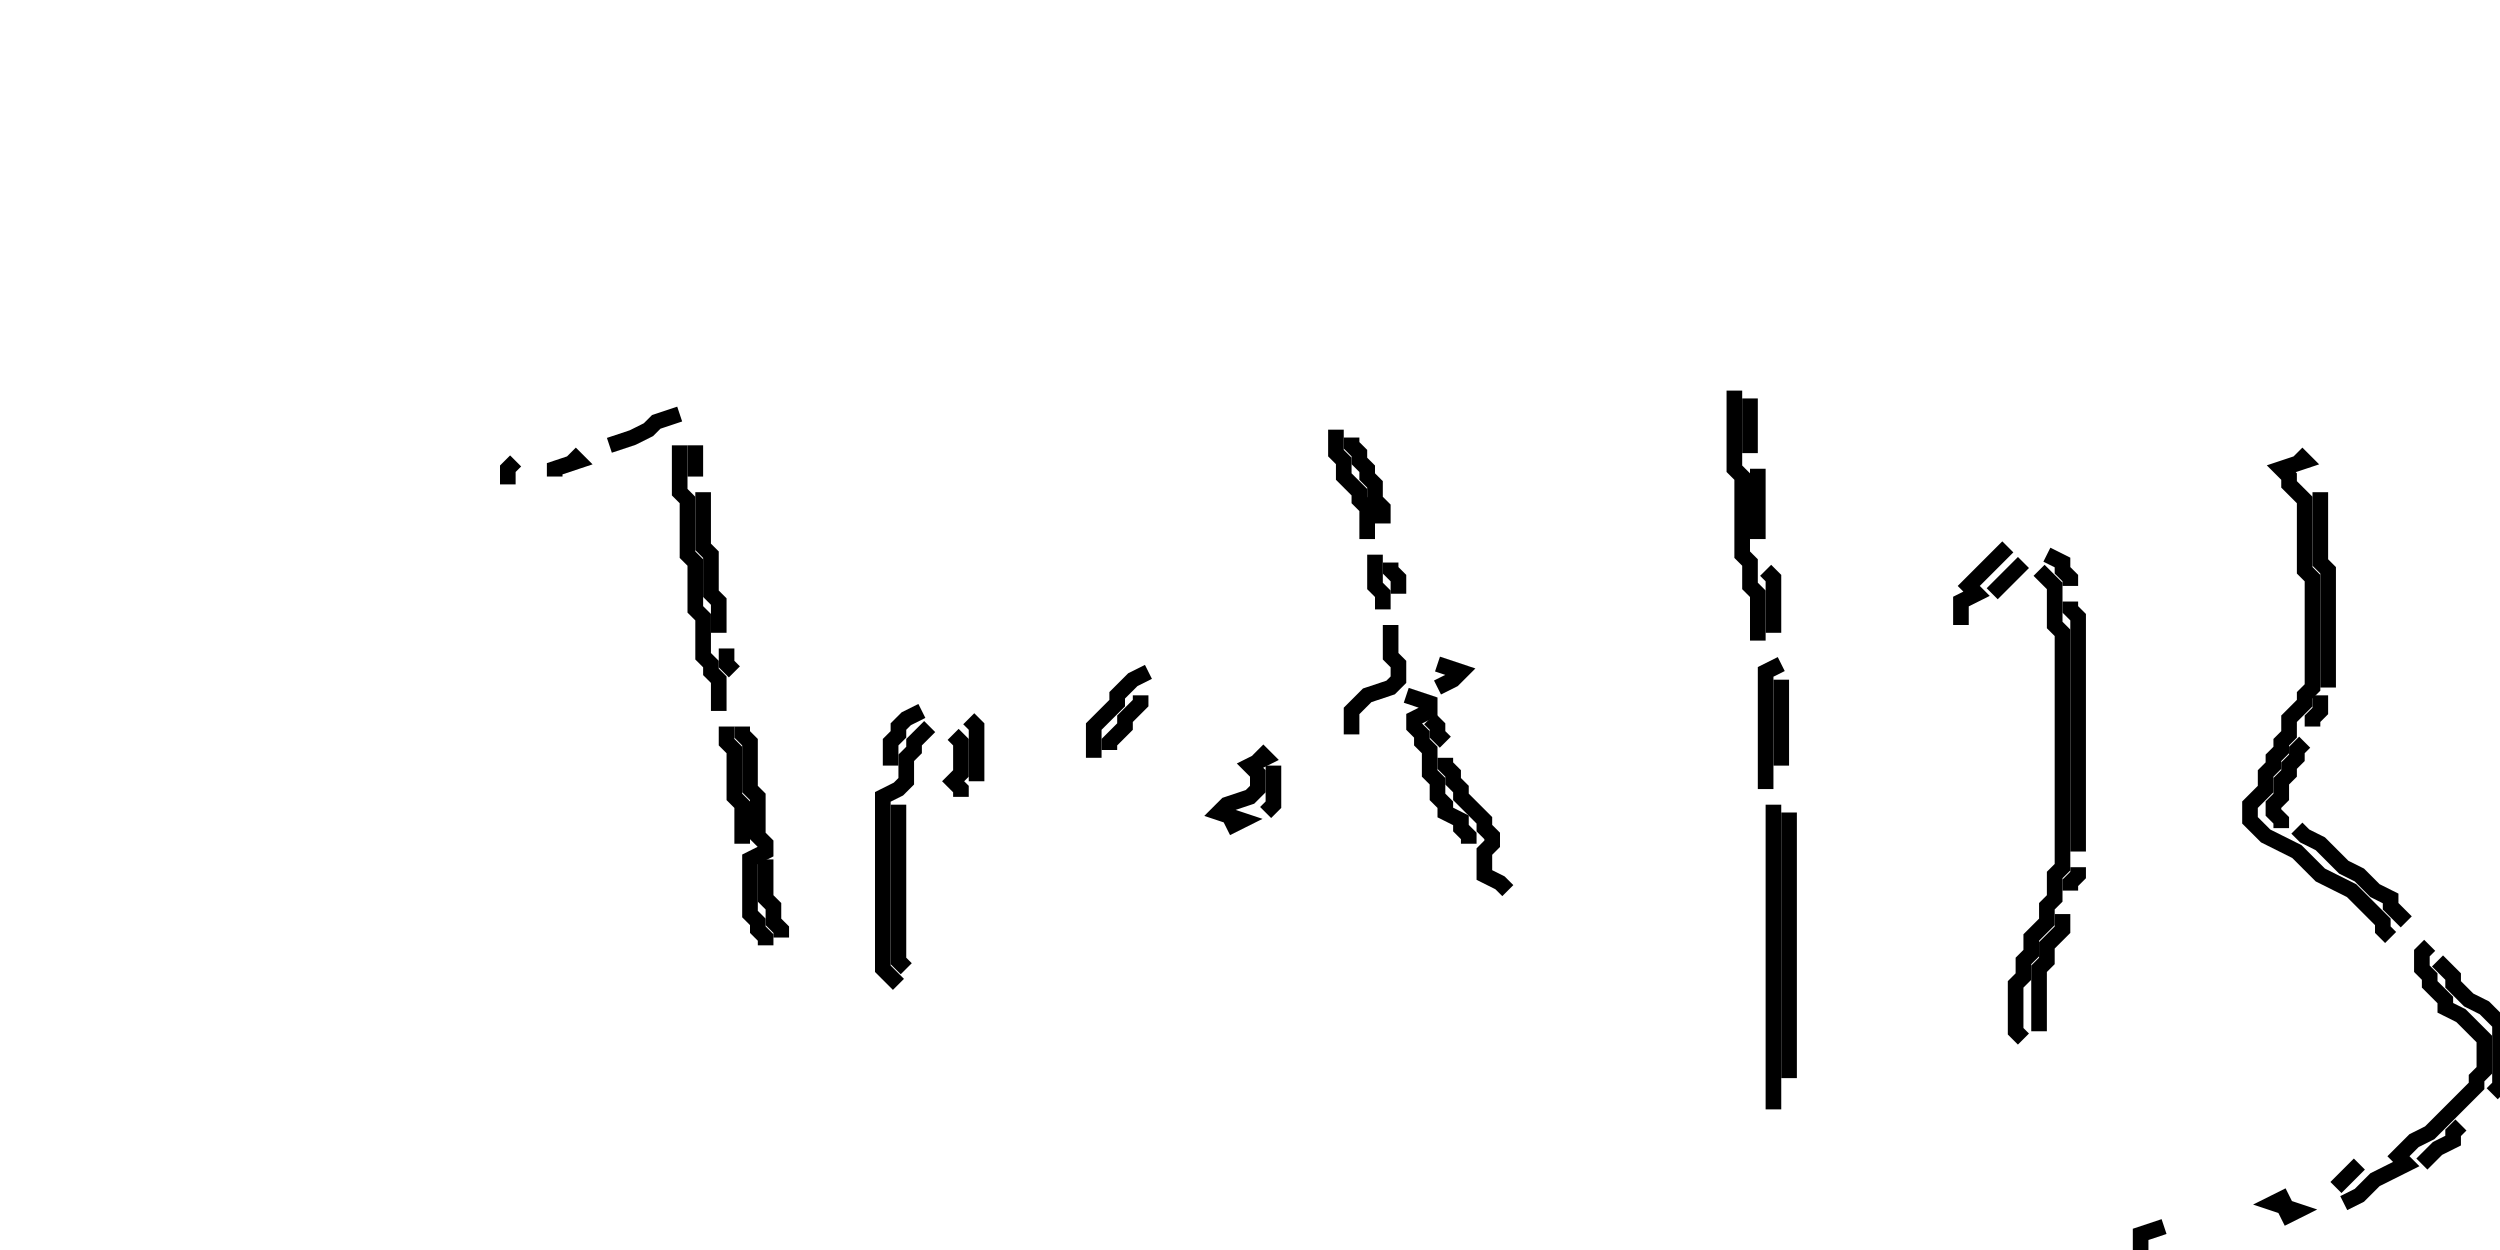
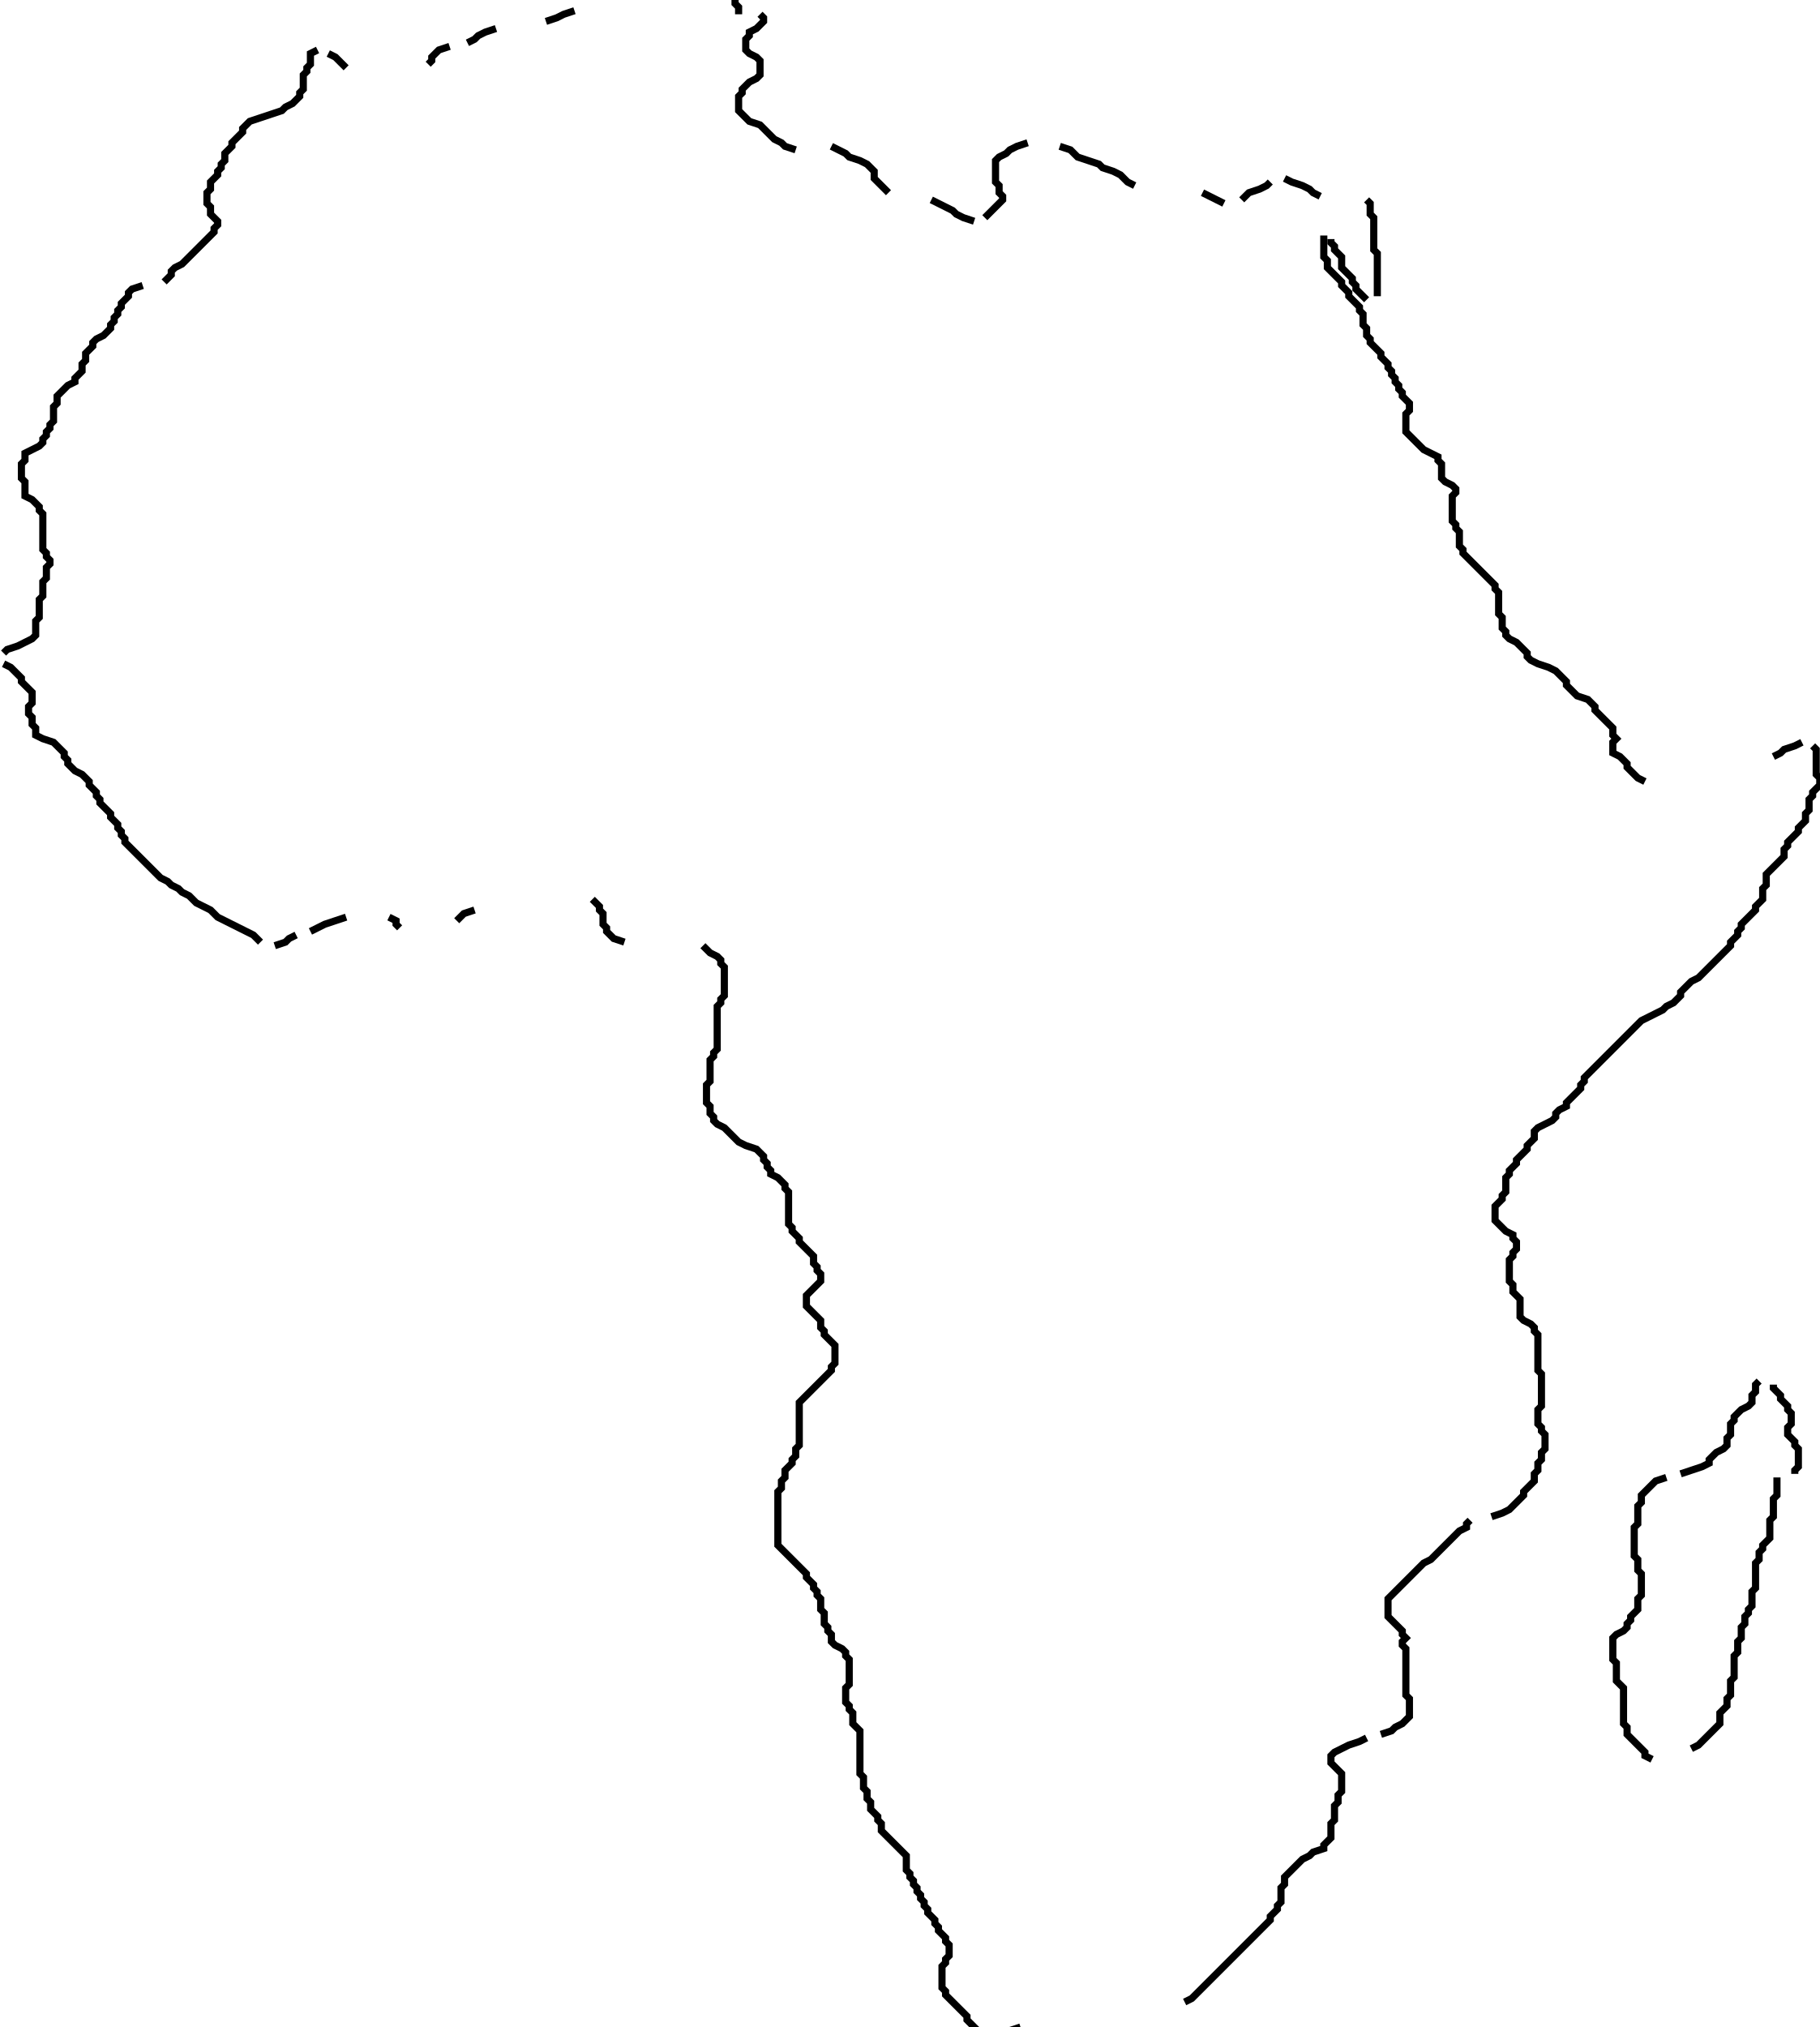
- <svg xmlns="http://www.w3.org/2000/svg" height="80px" width="160px" version="1.1">
-   <polyline points="111,25 111,25.5 111,26 111,26.5 111,27 111,27.5 111,28 111,28.5 111,29 111,29.5 111,30 111.5,30.5 111.5,31 111.5,31.5 111.5,32 111.5,32.5 111.5,33 111.5,33.5 111.5,34 111.5,34.5 111.5,35 111.5,35.5 112,36 112,36.5 112,37 112,37.5 112.5,38 112.5,38.5 112.5,39 112.5,39.5 112.5,40 112.5,40.5 112.5,41 " stroke="black" stroke-width="1" fill="none" />
-   <polyline points="112,25.5 112,26 112,26.5 112,27 112,27.5 112,28 112,28.5 112,29 " stroke="black" stroke-width="1" fill="none" />
-   <polyline points="43.5,26.5 42,27 41.5,27.5 40.5,28 39,28.5 " stroke="black" stroke-width="1" fill="none" />
-   <polyline points="85.5,27.5 85.5,28 85.5,28.5 85.5,29 86,29.5 86,30 86,30.5 86.5,31 87,31.5 87,32 87.5,32.5 87.5,33 87.5,33.5 87.5,34 87.5,34.5 " stroke="black" stroke-width="1" fill="none" />
-   <polyline points="86.5,28 86.5,28.5 87,29 87,29.5 87.5,30 87.5,30.5 88,31 88,31.5 88,32 88.5,32.5 88.5,33 88.5,33.5 " stroke="black" stroke-width="1" fill="none" />
-   <polyline points="43.5,28.5 43.5,29 43.5,29.5 43.5,30 43.5,30.5 43.5,31 43.5,31.5 44,32 44,32.5 44,33 44,33.5 44,34 44,34.5 44,35 44,35.5 44.5,36 44.5,36.5 44.5,37 44.5,37.5 44.5,38 44.5,38.5 44.5,39 45,39.5 45,40 45,40.5 45,41 45,41.5 45,42 45.5,42.5 45.5,43 46,43.5 46,44 46,44.5 46,45 46,45.5 " stroke="black" stroke-width="1" fill="none" />
-   <polyline points="44.5,28.5 44.5,29 44.5,29.5 44.5,30 44.5,30.5 " stroke="black" stroke-width="1" fill="none" />
-   <polyline points="36.5,29 37,29.5 35.5,30 35.5,30.5 " stroke="black" stroke-width="1" fill="none" />
-   <polyline points="147,29 147.5,29.5 146,30 146.5,30.5 146.5,31 147,31.5 147.5,32 147.5,32.5 147.5,33 147.5,33.5 147.5,34 147.5,34.5 147.5,35 147.5,35.5 147.5,36 147.5,36.5 148,37 148,37.5 148,38 148,38.5 148,39 148,39.5 148,40 148,40.5 148,41 148,41.5 148,42 148,42.5 148,43 148,43.5 148,44 147.5,44.5 147.5,45 147,45.5 146.5,46 146.5,46.5 146.5,47 146,47.5 146,48 145.5,48.5 145.5,49 145,49.5 145,50 145,50.5 144.5,51 144,51.5 144,52 144,52.5 144.5,53 145,53.5 146,54 147,54.5 147.5,55 148,55.5 148.5,56 149.5,56.5 150.5,57 151,57.5 151.5,58 152,58.5 152.5,59 152.5,59.5 153,60 " stroke="black" stroke-width="1" fill="none" />
-   <polyline points="33,29.5 32.5,30 32.5,30.5 32.5,31 " stroke="black" stroke-width="1" fill="none" />
-   <polyline points="112.5,30 112.5,30.5 112.5,31 112.5,31.5 112.5,32 112.5,32.5 112.5,33 112.5,33.5 112.5,34 112.5,34.5 " stroke="black" stroke-width="1" fill="none" />
-   <polyline points="45,31.5 45,32 45,32.5 45,33 45,33.5 45,34 45,34.5 45,35 45.5,35.5 45.5,36 45.5,36.5 45.5,37 45.5,37.5 45.5,38 46,38.5 46,39 46,39.5 46,40 46,40.5 " stroke="black" stroke-width="1" fill="none" />
-   <polyline points="148.5,31.5 148.5,32 148.5,32.5 148.5,33 148.5,33.5 148.5,34 148.5,34.5 148.5,35 148.5,35.5 148.5,36 149,36.5 149,37 149,37.5 149,38 149,38.5 149,39 149,39.5 149,40 149,40.5 149,41 149,41.5 149,42 149,42.5 149,43 149,43.5 149,44 " stroke="black" stroke-width="1" fill="none" />
-   <polyline points="128.5,35 128,35.5 127.5,36 127,36.5 126.5,37 126,37.5 126.5,38 125.5,38.5 125.5,39 125.5,39.5 125.5,40 " stroke="black" stroke-width="1" fill="none" />
-   <polyline points="88,35.5 88,36 88,36.5 88,37 88,37.5 88.5,38 88.5,38.5 88.5,39 " stroke="black" stroke-width="1" fill="none" />
-   <polyline points="131,35.5 132,36 132,36.5 132.5,37 132.5,37.5 " stroke="black" stroke-width="1" fill="none" />
-   <polyline points="89,36 89,36.5 89.5,37 89.5,37.5 89.5,38 " stroke="black" stroke-width="1" fill="none" />
-   <polyline points="129.5,36 129,36.5 128.5,37 128,37.5 127.5,38 " stroke="black" stroke-width="1" fill="none" />
-   <polyline points="113,36.5 113.5,37 113.5,37.5 113.5,38 113.5,38.5 113.5,39 113.5,39.5 113.5,40 113.5,40.5 " stroke="black" stroke-width="1" fill="none" />
-   <polyline points="130.5,36.5 131,37 131.5,37.5 131.5,38 131.5,38.5 131.5,39 131.5,39.5 131.5,40 132,40.5 132,41 132,41.5 132,42 132,42.5 132,43 132,43.5 132,44 132,44.5 132,45 132,45.5 132,46 132,46.5 132,47 132,47.5 132,48 132,48.5 132,49 132,49.5 132,50 132,50.5 132,51 132,51.5 132,52 132,52.5 132,53 132,53.5 132,54 132,54.5 132,55 132,55.5 131.5,56 131.5,56.5 131.5,57 131.5,57.5 131,58 131,58.5 131,59 130.5,59.5 130,60 130,60.5 130,61 129.5,61.5 129.5,62 129.5,62.5 129,63 129,63.5 129,64 129,64.5 129,65 129,65.5 129,66 129.5,66.5 " stroke="black" stroke-width="1" fill="none" />
-   <polyline points="132.5,38.5 132.5,39 133,39.5 133,40 133,40.5 133,41 133,41.5 133,42 133,42.5 133,43 133,43.5 133,44 133,44.5 133,45 133,45.5 133,46 133,46.5 133,47 133,47.5 133,48 133,48.5 133,49 133,49.5 133,50 133,50.5 133,51 133,51.5 133,52 133,52.5 133,53 133,53.5 133,54 133,54.5 " stroke="black" stroke-width="1" fill="none" />
-   <polyline points="89,40 89,40.5 89,41 89,41.5 89,42 89.5,42.5 89.5,43 89.5,43.5 89,44 87.5,44.5 87,45 86.5,45.5 86.5,46 86.5,46.5 86.5,47 " stroke="black" stroke-width="1" fill="none" />
-   <polyline points="46.5,41.5 46.5,42 46.5,42.5 47,43 " stroke="black" stroke-width="1" fill="none" />
-   <polyline points="92,42.5 93.5,43 93,43.5 92,44 " stroke="black" stroke-width="1" fill="none" />
-   <polyline points="114,42.5 113,43 113,43.5 113,44 113,44.5 113,45 113,45.5 113,46 113,46.5 113,47 113,47.5 113,48 113,48.5 113,49 113,49.5 113,50 113,50.5 " stroke="black" stroke-width="1" fill="none" />
-   <polyline points="73.5,43 72.5,43.5 72,44 71.5,44.5 71.5,45 71,45.5 70.5,46 70,46.5 70,47 70,47.5 70,48 70,48.5 " stroke="black" stroke-width="1" fill="none" />
-   <polyline points="114,43.5 114,44 114,44.5 114,45 114,45.5 114,46 114,46.5 114,47 114,47.5 114,48 114,48.5 114,49 " stroke="black" stroke-width="1" fill="none" />
-   <polyline points="73,44.5 73,45 72.5,45.5 72,46 72,46.5 71.5,47 71,47.5 71,48 " stroke="black" stroke-width="1" fill="none" />
-   <polyline points="90,44.5 91.5,45 91.5,45.5 90.5,46 90.5,46.5 91,47 91,47.5 91.5,48 91.5,48.5 91.5,49 91.5,49.5 92,50 92,50.5 92,51 92.5,51.5 92.5,52 93.5,52.5 93.5,53 94,53.5 94,54 " stroke="black" stroke-width="1" fill="none" />
-   <polyline points="148.5,44.5 148.5,45 148.5,45.5 148,46 148,46.5 " stroke="black" stroke-width="1" fill="none" />
-   <polyline points="59,45.5 58,46 57.5,46.5 57.5,47 57,47.5 57,48 57,48.5 57,49 " stroke="black" stroke-width="1" fill="none" />
-   <polyline points="62,46 62.5,46.5 62.5,47 62.5,47.5 62.5,48 62.5,48.5 62.5,49 62.5,49.5 62.5,50 " stroke="black" stroke-width="1" fill="none" />
-   <polyline points="91.5,46 92,46.5 92,47 92.5,47.5 " stroke="black" stroke-width="1" fill="none" />
-   <polyline points="46.5,46.5 46.5,47 46.5,47.5 47,48 47,48.5 47,49 47,49.5 47,50 47,50.5 47,51 47.5,51.5 47.5,52 47.5,52.5 47.5,53 47.5,53.5 47.5,54 " stroke="black" stroke-width="1" fill="none" />
-   <polyline points="47.5,46.5 47.5,47 48,47.5 48,48 48,48.5 48,49 48,49.5 48,50 48,50.5 48.5,51 48.5,51.5 48.5,52 48.5,52.5 48.5,53 48.5,53.5 49,54 49,54.5 48,55 48,55.5 48,56 48,56.5 48,57 48,57.5 48,58 48,58.5 48.5,59 48.5,59.5 49,60 49,60.5 " stroke="black" stroke-width="1" fill="none" />
-   <polyline points="59.5,46.5 59,47 58.5,47.5 58.5,48 58,48.5 58,49 58,49.5 58,50 57.5,50.5 56.5,51 56.5,51.5 56.5,52 56.5,52.5 56.5,53 56.5,53.5 56.5,54 56.5,54.5 56.5,55 56.5,55.5 56.5,56 56.5,56.5 56.5,57 56.5,57.5 56.5,58 56.5,58.5 56.5,59 56.5,59.5 56.5,60 56.5,60.5 56.5,61 56.5,61.5 56.5,62 57,62.5 57.5,63 " stroke="black" stroke-width="1" fill="none" />
-   <polyline points="61,47 61.5,47.5 61.5,48 61.5,48.5 61.5,49 61.5,49.5 61,50 61.5,50.5 61.5,51 " stroke="black" stroke-width="1" fill="none" />
-   <polyline points="147.5,47.5 147,48 147,48.5 146.5,49 146.5,49.5 146,50 146,50.5 146,51 145.5,51.5 145.5,52 146,52.5 146,53 " stroke="black" stroke-width="1" fill="none" />
-   <polyline points="80.5,48 81,48.5 80,49 80.5,49.5 80.5,50 80.5,50.5 80,51 78.5,51.5 78,52 79.5,52.5 78.5,53 " stroke="black" stroke-width="1" fill="none" />
-   <polyline points="92.5,48.5 92.5,49 93,49.5 93,50 93.5,50.5 93.5,51 94,51.5 94.5,52 95,52.5 95,53 95.5,53.5 95.5,54 95,54.5 95,55 95,55.5 95,56 96,56.5 96.5,57 " stroke="black" stroke-width="1" fill="none" />
-   <polyline points="81.5,49 81.5,49.5 81.5,50 81.5,50.5 81.5,51 81.5,51.5 81,52 " stroke="black" stroke-width="1" fill="none" />
-   <polyline points="57.5,51.5 57.5,52 57.5,52.5 57.5,53 57.5,53.5 57.5,54 57.5,54.5 57.5,55 57.5,55.5 57.5,56 57.5,56.5 57.5,57 57.5,57.5 57.5,58 57.5,58.5 57.5,59 57.5,59.5 57.5,60 57.5,60.5 57.5,61 57.5,61.5 58,62 " stroke="black" stroke-width="1" fill="none" />
-   <polyline points="113.5,51.5 113.5,52 113.5,52.5 113.5,53 113.5,53.5 113.5,54 113.5,54.5 113.5,55 113.5,55.5 113.5,56 113.5,56.5 113.5,57 113.5,57.5 113.5,58 113.5,58.5 113.5,59 113.5,59.5 113.5,60 113.5,60.5 113.5,61 113.5,61.5 113.5,62 113.5,62.5 113.5,63 113.5,63.5 113.5,64 113.5,64.5 113.5,65 113.5,65.5 113.5,66 113.5,66.5 113.5,67 113.5,67.5 113.5,68 113.5,68.5 113.5,69 113.5,69.5 113.5,70 113.5,70.5 113.5,71 " stroke="black" stroke-width="1" fill="none" />
-   <polyline points="114.5,52 114.5,52.5 114.5,53 114.5,53.5 114.5,54 114.5,54.5 114.5,55 114.5,55.5 114.5,56 114.5,56.5 114.5,57 114.5,57.5 114.5,58 114.5,58.5 114.5,59 114.5,59.5 114.5,60 114.5,60.5 114.5,61 114.5,61.5 114.5,62 114.5,62.5 114.5,63 114.5,63.5 114.5,64 114.5,64.5 114.5,65 114.5,65.5 114.5,66 114.5,66.5 114.5,67 114.5,67.5 114.5,68 114.5,68.5 114.5,69 " stroke="black" stroke-width="1" fill="none" />
-   <polyline points="147,53 147.5,53.5 148.5,54 149,54.5 149.5,55 150,55.5 151,56 151.5,56.5 152,57 153,57.5 153,58 153.5,58.5 154,59 " stroke="black" stroke-width="1" fill="none" />
-   <polyline points="49,55 49,55.5 49,56 49,56.5 49,57 49,57.5 49.5,58 49.5,58.5 49.5,59 50,59.5 50,60 " stroke="black" stroke-width="1" fill="none" />
-   <polyline points="133,55.5 133,56 132.5,56.5 132.5,57 " stroke="black" stroke-width="1" fill="none" />
-   <polyline points="132,58.5 132,59 132,59.5 131.5,60 131,60.5 131,61 131,61.5 130.5,62 130.5,62.5 130.5,63 130.5,63.5 130.5,64 130.5,64.5 130.5,65 130.5,65.5 130.5,66 " stroke="black" stroke-width="1" fill="none" />
-   <polyline points="155.5,60.5 155,61 155,61.5 155,62 155.5,62.5 155.5,63 156,63.5 156.5,64 156.5,64.5 157.5,65 158,65.5 158.5,66 159,66.5 159,67 159,67.5 159,68 159,68.5 158.5,69 158.5,69.5 158,70 157.5,70.5 157,71 156.5,71.5 156,72 155.5,72.5 154.5,73 154,73.5 153.5,74 154,74.5 153,75 152,75.5 151.5,76 151,76.5 150,77 " stroke="black" stroke-width="1" fill="none" />
-   <polyline points="156,61.5 156.5,62 157,62.5 157,63 157.5,63.5 158,64 159,64.5 159.5,65 160,65.5 160,66 160,66.5 160,67 160,67.5 160,68 160,68.5 160,69 160,69.5 159.5,70 " stroke="black" stroke-width="1" fill="none" />
-   <polyline points="157.5,72 157,72.5 157,73 156,73.5 155.5,74 155,74.5 " stroke="black" stroke-width="1" fill="none" />
-   <polyline points="151,74.5 150.5,75 150,75.5 149.5,76 " stroke="black" stroke-width="1" fill="none" />
-   <polyline points="146.5,76.5 145.5,77 147,77.5 146,78 " stroke="black" stroke-width="1" fill="none" />
-   <polyline points="138.5,78.5 137,79 137,79.5 137,80 " stroke="black" stroke-width="1" fill="none" />
+ <svg xmlns="http://www.w3.org/2000/svg" height="284px" width="255px" version="1.1">
+   <polyline points="103,0 103,0.5 103.5,1 103.5,1.5 103.5,2 " stroke="black" stroke-width="1" fill="none" />
+   <polyline points="80.5,1.5 79,2 78,2.5 76.5,3 " stroke="black" stroke-width="1" fill="none" />
+   <polyline points="106.5,2 107,2.5 107,3 106.5,3.5 106,4 105,4.5 105,5 104.5,5.5 104.5,6 104.5,6.5 104.5,7 105,7.5 106,8 106.5,8.5 106.5,9 106.5,9.5 106.5,10 106.5,10.5 106,11 105,11.5 104.5,12 104,12.5 104,13 103.5,13.5 103.5,14 103.5,14.5 103.5,15 103.5,15.5 104,16 104.5,16.5 105,17 106.5,17.5 107,18 107.5,18.5 108,19 108.5,19.5 109.5,20 110,20.5 111.5,21 " stroke="black" stroke-width="1" fill="none" />
+   <polyline points="69.5,4 68,4.5 67,5 66.5,5.5 65.5,6 " stroke="black" stroke-width="1" fill="none" />
+   <polyline points="63,6.5 61.5,7 61,7.5 60.5,8 60.5,8.5 60,9 " stroke="black" stroke-width="1" fill="none" />
+   <polyline points="44.5,7 43.5,7.5 43.5,8 43.5,8.5 43.5,9 43,9.5 43,10 42.5,10.5 42.5,11 42.5,11.5 42.5,12 42.5,12.5 42,13 42,13.5 41.5,14 41,14.5 40,15 39.5,15.5 38,16 36.5,16.5 35,17 34.5,17.5 34,18 34,18.5 33.5,19 33,19.5 32.5,20 32.5,20.5 32,21 31.5,21.5 31.5,22 31.5,22.5 31,23 31,23.5 30.5,24 30.5,24.5 30,25 29.5,25.5 29.5,26 29.5,26.5 29,27 29,27.5 29,28 29,28.5 29.5,29 29.5,29.5 29.5,30 30,30.5 30.5,31 30.5,31.5 30,32 30,32.5 29.5,33 29,33.5 28.5,34 28,34.5 27.5,35 27,35.5 26.5,36 26,36.5 25.5,37 24.5,37.5 24,38 24,38.5 23.5,39 23,39.5 " stroke="black" stroke-width="1" fill="none" />
+   <polyline points="46,7.5 47,8 47.5,8.5 48,9 48.5,9.5 " stroke="black" stroke-width="1" fill="none" />
+   <polyline points="144,20 142.5,20.5 141.5,21 141,21.5 140,22 139.5,22.5 139.5,23 139.5,23.5 139.5,24 139.5,24.5 139.5,25 139.5,25.5 140,26 140,26.5 140,27 140.5,27.5 140.5,28 140,28.5 139.5,29 139,29.5 138.5,30 138,30.5 " stroke="black" stroke-width="1" fill="none" />
+   <polyline points="116.5,20.5 117.5,21 118.5,21.5 119,22 120.5,22.5 121.5,23 122,23.5 122.5,24 122.5,24.5 122.5,25 123,25.5 123.5,26 124,26.5 124.5,27 " stroke="black" stroke-width="1" fill="none" />
+   <polyline points="148.5,20.5 150,21 150.5,21.5 151,22 152.5,22.5 154,23 154.5,23.5 156,24 157,24.5 157.5,25 158,25.5 159,26 " stroke="black" stroke-width="1" fill="none" />
+   <polyline points="180,25 181,25.5 182.5,26 183.5,26.5 184,27 185,27.5 " stroke="black" stroke-width="1" fill="none" />
+   <polyline points="178,25.5 177.5,26 176.5,26.5 175,27 174.5,27.5 174,28 " stroke="black" stroke-width="1" fill="none" />
+   <polyline points="168.5,27 169.5,27.5 170.5,28 171.5,28.5 " stroke="black" stroke-width="1" fill="none" />
+   <polyline points="130.5,28 131.5,28.5 132.5,29 133.5,29.5 134,30 135,30.5 136.5,31 " stroke="black" stroke-width="1" fill="none" />
+   <polyline points="191.5,28 192,28.5 192,29 192,29.5 192,30 192.5,30.5 192.5,31 192.5,31.5 192.5,32 192.5,32.5 192.5,33 192.5,33.5 192.5,34 192.5,34.5 192.5,35 193,35.5 193,36 193,36.5 193,37 193,37.5 193,38 193,38.5 193,39 193,39.5 193,40 193,40.5 193,41 193,41.5 " stroke="black" stroke-width="1" fill="none" />
+   <polyline points="185.5,33 185.5,33.5 185.5,34 185.5,34.5 185.5,35 185.5,35.5 185.5,36 186,36.5 186,37 186,37.5 186.5,38 187,38.5 187.5,39 188,39.5 188,40 188.5,40.5 189,41 189,41.5 189.5,42 190,42.5 190.5,43 190.5,43.5 191,44 191,44.5 191,45 191,45.5 191.5,46 191.5,46.5 191.5,47 192,47.5 192,48 192.5,48.5 193,49 193.5,49.5 193.5,50 194,50.5 194.5,51 194.5,51.5 195,52 195,52.5 195.5,53 195.5,53.5 196,54 196,54.5 196.5,55 196.5,55.5 197,56 197.5,56.5 197.5,57 197.5,57.5 197,58 197,58.5 197,59 197,59.5 197,60 197,60.5 197.5,61 198,61.5 198.5,62 199,62.5 199.5,63 200.5,63.5 201.5,64 201.5,64.5 202,65 202,65.5 202,66 202,66.5 202,67 202.5,67.5 203.5,68 204,68.5 204,69 203.5,69.5 203.5,70 203.5,70.5 203.5,71 203.5,71.5 203.5,72 203.5,72.5 203.5,73 204,73.5 204,74 204.5,74.5 204.5,75 204.5,75.5 204.5,76 204.5,76.5 205,77 205,77.5 205.5,78 206,78.5 206.5,79 207,79.5 207.5,80 208,80.5 208.5,81 209,81.5 209.5,82 209.5,82.5 210,83 210,83.5 210,84 210,84.5 210,85 210,85.5 210,86 210.5,86.5 210.5,87 210.5,87.5 210.5,88 211,88.5 211,89 211.5,89.5 212.5,90 213,90.5 213.5,91 214,91.5 214,92 214.5,92.5 215.5,93 217,93.5 218,94 218.5,94.5 219,95 219.5,95.5 219.5,96 220,96.5 220.5,97 221,97.5 222.5,98 223,98.5 223.5,99 223.5,99.5 224,100 224.5,100.5 225,101 225.5,101.5 226,102 226,102.5 226,103 226.5,103.5 226,104 226,104.5 226,105 226,105.5 227,106 227.5,106.5 228,107 228,107.5 228.5,108 229,108.5 229.5,109 230.5,109.5 " stroke="black" stroke-width="1" fill="none" />
+   <polyline points="186.5,33.5 186.5,34 187,34.5 187,35 187.5,35.5 188,36 188,36.5 188,37 188,37.5 188.5,38 189,38.5 189.5,39 189.5,39.5 190,40 190,40.5 190.5,41 191,41.5 191.5,42 " stroke="black" stroke-width="1" fill="none" />
+   <polyline points="20,40 18.5,40.5 18,41 18,41.5 17.5,42 17,42.5 17,43 16.5,43.5 16.5,44 16,44.5 16,45 15.5,45.5 15.5,46 15,46.5 14.5,47 13.5,47.5 13,48 13,48.5 12.5,49 12,49.5 12,50 12,50.5 11.5,51 11.5,51.5 11.5,52 11,52.5 10.5,53 10.5,53.5 9.5,54 9,54.5 8.5,55 8,55.5 8,56 8,56.5 7.5,57 7.5,57.5 7.5,58 7.5,58.5 7.5,59 7,59.5 7,60 6.5,60.5 6.5,61 6,61.5 6,62 5.5,62.5 4.5,63 3.5,63.5 3.5,64 3.5,64.5 3,65 3,65.5 3,66 3,66.5 3,67 3.5,67.5 3.5,68 3.5,68.5 3.5,69 3.5,69.5 4.5,70 5,70.5 5.5,71 5.5,71.5 6,72 6,72.5 6,73 6,73.5 6,74 6,74.5 6,75 6,75.5 6,76 6,76.5 6,77 6.5,77.5 6.5,78 7,78.5 7,79 6.5,79.5 6.5,80 6.5,80.5 6.5,81 6,81.5 6,82 6,82.5 6,83 6,83.5 5.5,84 5.5,84.5 5.5,85 5.5,85.5 5.5,86 5.5,86.5 5,87 5,87.5 5,88 5,88.5 5,89 4.5,89.5 3.5,90 2.5,90.5 1,91 0.5,91.5 " stroke="black" stroke-width="1" fill="none" />
+   <polyline points="0.5,93 1.5,93.5 2,94 2.5,94.5 3,95 3,95.5 3.5,96 4,96.5 4.5,97 4.5,97.5 4.5,98 4.5,98.5 4,99 4,99.5 4,100 4.5,100.5 4.5,101 4.5,101.5 5,102 5,102.5 5,103 6,103.5 7.5,104 8,104.5 8.5,105 9,105.5 9,106 9.5,106.5 9.5,107 10,107.5 10.5,108 11.5,108.5 12,109 12.5,109.5 12.5,110 13,110.5 13.5,111 13.5,111.5 14,112 14,112.5 14.5,113 15,113.5 15.5,114 15.5,114.5 16,115 16.5,115.5 16.5,116 17,116.5 17,117 17.5,117.5 17.5,118 18,118.5 18.5,119 19,119.5 19.5,120 20,120.5 20.5,121 21,121.5 21.5,122 22,122.5 22.5,123 23.5,123.5 24,124 25,124.5 25.5,125 26.5,125.5 27,126 27.5,126.5 28.5,127 29.5,127.5 30,128 30.5,128.5 31.5,129 32.5,129.5 33.5,130 34.5,130.5 35.5,131 36,131.5 36.5,132 " stroke="black" stroke-width="1" fill="none" />
+   <polyline points="252.5,104 251.5,104.5 250,105 249.5,105.5 248.5,106 " stroke="black" stroke-width="1" fill="none" />
+   <polyline points="254,104.5 254.5,105 254.5,105.5 254.5,106 254.5,106.5 254.5,107 254.5,107.5 254.5,108 254.5,108.5 255,109 255,109.5 255,110 254.5,110.5 254,111 254,111.5 253.5,112 253.5,112.5 253.5,113 253.5,113.5 253,114 253,114.5 253,115 252.5,115.5 252,116 252,116.5 251.5,117 251,117.5 250.5,118 250.5,118.5 250,119 250,119.5 250,120 249.5,120.5 249,121 248.5,121.5 248,122 247.5,122.5 247.5,123 247.5,123.5 247.5,124 247,124.5 247,125 247,125.5 247,126 246.5,126.5 246,127 246,127.5 245.5,128 245,128.5 244.5,129 244,129.5 244,130 243.5,130.5 243.5,131 243,131.5 242.5,132 242.5,132.5 242,133 241.5,133.5 241,134 240.5,134.5 240,135 239.5,135.5 239,136 238.5,136.5 238,137 237,137.5 236.5,138 236,138.5 235.5,139 235.5,139.5 235,140 234.5,140.5 233.5,141 233,141.5 232,142 231,142.5 230,143 229.5,143.5 229,144 228.5,144.5 228,145 227.5,145.5 227,146 226.5,146.5 226,147 225.5,147.5 225,148 224.5,148.5 224,149 223.5,149.5 223,150 222.5,150.5 222,151 222,151.5 221.5,152 221.5,152.5 221,153 220.5,153.5 220,154 219.5,154.5 219.5,155 218.5,155.5 218,156 218,156.5 217.5,157 216.5,157.5 215.5,158 215,158.5 215,159 215,159.5 214.5,160 214,160.5 214,161 213.5,161.5 213,162 212.5,162.5 212.5,163 212,163.5 211.5,164 211.5,164.5 211,165 211,165.5 211,166 211,166.5 211,167 210.5,167.5 210.5,168 210,168.5 209.5,169 209.5,169.5 209.5,170 209.5,170.5 209.5,171 210,171.5 210.5,172 211,172.5 212,173 212,173.5 212.5,174 212.5,174.5 212.5,175 212,175.5 212,176 211.5,176.5 211.5,177 211.5,177.5 211.5,178 211.5,178.5 211.5,179 211.5,179.5 212,180 212,180.5 212,181 212.5,181.5 213,182 213,182.5 213,183 213,183.5 213,184 213,184.5 213.5,185 214.5,185.5 215,186 215,186.5 215.5,187 215.5,187.5 215.5,188 215.5,188.5 215.5,189 215.5,189.5 215.5,190 215.5,190.5 215.5,191 215.5,191.5 215.5,192 216,192.5 216,193 216,193.5 216,194 216,194.5 216,195 216,195.5 216,196 216,196.5 216,197 215.5,197.5 215.5,198 215.5,198.5 215.5,199 215.5,199.5 216,200 216,200.5 216.5,201 216.5,201.5 216.5,202 216.5,202.5 216.5,203 216,203.5 216,204 216,204.5 215.5,205 215.5,205.5 215.5,206 215,206.5 215,207 215,207.5 214.5,208 214,208.5 213.5,209 213.5,209.5 213,210 212.5,210.5 212,211 211.5,211.5 210.5,212 209,212.5 " stroke="black" stroke-width="1" fill="none" />
+   <polyline points="83,126 83.5,126.5 84,127 84,127.5 84.5,128 84.5,128.5 84.5,129 84.5,129.5 85,130 85,130.5 85.5,131 86,131.5 87.5,132 " stroke="black" stroke-width="1" fill="none" />
+   <polyline points="66.5,127.5 65,128 64.5,128.5 64,129 " stroke="black" stroke-width="1" fill="none" />
+   <polyline points="48.5,128.5 47,129 45.5,129.5 44.5,130 43.5,130.5 " stroke="black" stroke-width="1" fill="none" />
+   <polyline points="54.5,128.5 55.5,129 55.5,129.5 56,130 " stroke="black" stroke-width="1" fill="none" />
+   <polyline points="41.5,131 40.5,131.5 40,132 38.5,132.5 " stroke="black" stroke-width="1" fill="none" />
+   <polyline points="98.5,132.5 99,133 99.5,133.5 100.5,134 101,134.5 101,135 101.5,135.5 101.5,136 101.5,136.5 101.5,137 101.5,137.5 101.5,138 101.5,138.5 101.5,139 101.5,139.5 101,140 101,140.5 100.5,141 100.5,141.5 100.5,142 100.5,142.5 100.5,143 100.5,143.5 100.5,144 100.5,144.5 100.5,145 100.5,145.5 100.5,146 100.5,146.5 100.5,147 100,147.5 100,148 99.5,148.5 99.5,149 99.5,149.5 99.5,150 99.5,150.5 99.5,151 99.5,151.5 99,152 99,152.5 99,153 99,153.5 99,154 99,154.5 99.5,155 99.5,155.5 99.5,156 100,156.5 100,157 100.5,157.5 101.5,158 102,158.5 102.5,159 103,159.5 103.5,160 104.5,160.5 106,161 106.5,161.5 107,162 107,162.5 107.5,163 107.5,163.5 108,164 108,164.5 109,165 109.5,165.5 110,166 110,166.5 110.5,167 110.5,167.5 110.5,168 110.5,168.5 110.5,169 110.5,169.5 110.5,170 110.5,170.5 110.5,171 110.5,171.5 111,172 111,172.5 111.5,173 112,173.5 112,174 112.5,174.5 113,175 113.5,175.5 114,176 114,176.5 114,177 114.5,177.5 114.5,178 115,178.5 115,179 115,179.5 114.5,180 114,180.5 113.5,181 113,181.5 113,182 113,182.5 113,183 113.5,183.5 114,184 114.5,184.5 115,185 115,185.5 115,186 115.5,186.5 115.5,187 116,187.5 116.5,188 117,188.5 117,189 117,189.5 117,190 117,190.5 117,191 116.5,191.5 116.5,192 116,192.5 115.5,193 115,193.5 114.5,194 114,194.5 113.5,195 113,195.5 112.5,196 112,196.5 112,197 112,197.5 112,198 112,198.5 112,199 112,199.5 112,200 112,200.5 112,201 112,201.5 112,202 112,202.5 111.5,203 111.5,203.5 111.5,204 111,204.5 111,205 110.5,205.5 110,206 110,206.5 110,207 109.5,207.5 109.5,208 109.5,208.5 109,209 109,209.5 109,210 109,210.5 109,211 109,211.5 109,212 109,212.5 109,213 109,213.5 109,214 109,214.5 109,215 109,215.5 109,216 109,216.5 109.5,217 110,217.5 110.5,218 111,218.5 111.5,219 112,219.5 112.5,220 113,220.5 113,221 113.5,221.5 114,222 114,222.5 114.5,223 114.5,223.5 115,224 115,224.5 115,225 115,225.5 115.5,226 115.5,226.5 115.5,227 115.5,227.5 116,228 116,228.5 116.5,229 116.5,229.5 116.5,230 117,230.5 118,231 118.5,231.5 118.5,232 119,232.5 119,233 119,233.5 119,234 119,234.5 119,235 119,235.5 119,236 118.5,236.5 118.5,237 118.5,237.5 118.5,238 118.5,238.5 119,239 119,239.5 119.5,240 119.5,240.5 119.5,241 119.5,241.5 120,242 120.5,242.5 120.5,243 120.5,243.5 120.5,244 120.5,244.5 120.5,245 120.5,245.5 120.5,246 120.5,246.5 120.5,247 120.5,247.5 120.5,248 120.5,248.5 121,249 121,249.5 121,250 121,250.5 121.5,251 121.5,251.5 121.5,252 122,252.5 122,253 122,253.5 122.5,254 123,254.5 123,255 123.5,255.5 123.5,256 123.5,256.5 124,257 124.5,257.5 125,258 125.5,258.5 126,259 126.5,259.5 127,260 127,260.5 127,261 127,261.5 127,262 127.5,262.5 127.5,263 128,263.5 128,264 128.5,264.5 128.5,265 129,265.5 129,266 129.5,266.5 129.5,267 130,267.5 130,268 130.5,268.5 131,269 131,269.5 131.5,270 131.5,270.5 132,271 132.5,271.5 132.5,272 133,272.5 133,273 133,273.5 133,274 132.5,274.5 132.5,275 132,275.5 132,276 132,276.5 132,277 132,277.5 132,278 132,278.5 132.5,279 132.5,279.5 133,280 133.5,280.5 134,281 134.5,281.5 135,282 135.5,282.5 135.5,283 136,283.5 136.5,284 137,284.5 " stroke="black" stroke-width="1" fill="none" />
+   <polyline points="246.5,193.5 246,194 246,194.5 246,195 245.5,195.5 245.5,196 245.5,196.5 245,197 244,197.5 243.5,198 243,198.5 243,199 242.5,199.5 242.5,200 242.5,200.5 242.5,201 242,201.5 242,202 242,202.5 241.5,203 240.5,203.5 240,204 239.5,204.5 239.5,205 238.5,205.5 237,206 235.5,206.5 " stroke="black" stroke-width="1" fill="none" />
+   <polyline points="248.5,194 248.5,194.5 249,195 249.5,195.5 249.5,196 250,196.5 250.5,197 250.5,197.5 251,198 251,198.5 251,199 251,199.5 250.5,200 250.5,200.5 250.5,201 251,201.5 251.5,202 251.5,202.5 252,203 252,203.5 252,204 252,204.5 252,205 252,205.5 251.5,206 251.5,206.5 " stroke="black" stroke-width="1" fill="none" />
+   <polyline points="233.5,207 232,207.5 231.5,208 231,208.5 230.5,209 230,209.5 230,210 230,210.5 229.5,211 229.5,211.5 229.5,212 229.5,212.5 229.5,213 229.5,213.5 229,214 229,214.5 229,215 229,215.5 229,216 229,216.5 229,217 229,217.5 229,218 229.5,218.5 229.5,219 229.5,219.5 229.5,220 230,220.5 230,221 230,221.5 230,222 230,222.5 230,223 230,223.5 229.5,224 229.5,224.5 229.5,225 229.5,225.5 229,226 228.5,226.5 228.5,227 228,227.5 228,228 227.5,228.5 226.5,229 226,229.5 226,230 226,230.5 226,231 226,231.5 226,232 226,232.5 226.5,233 226.5,233.5 226.5,234 226.5,234.5 226.5,235 226.5,235.5 227,236 227.5,236.5 227.5,237 227.5,237.5 227.5,238 227.5,238.5 227.5,239 227.5,239.5 227.5,240 227.5,240.5 227.5,241 227.5,241.5 228,242 228,242.5 228,243 228.5,243.5 229,244 229.5,244.5 230,245 230.5,245.5 230.5,246 231.5,246.5 " stroke="black" stroke-width="1" fill="none" />
+   <polyline points="249,207 249,207.5 249,208 249,208.5 249,209 249,209.5 248.5,210 248.5,210.5 248.5,211 248.5,211.5 248.5,212 248.5,212.5 248,213 248,213.5 248,214 248,214.5 248,215 248,215.5 247.5,216 247,216.5 247,217 246.5,217.5 246.5,218 246.5,218.5 246,219 246,219.5 246,220 246,220.5 246,221 246,221.5 246,222 246,222.5 245.5,223 245.5,223.5 245.5,224 245.5,224.5 245.5,225 245,225.5 245,226 244.5,226.5 244.5,227 244.5,227.5 244,228 244,228.5 244,229 244,229.5 243.5,230 243.5,230.5 243.5,231 243.5,231.5 243,232 243,232.5 243,233 243,233.5 243,234 243,234.5 243,235 242.5,235.5 242.5,236 242.5,236.5 242.5,237 242.5,237.5 242,238 242,238.5 242,239 241.5,239.5 241,240 241,240.5 241,241 241,241.5 240.5,242 240,242.5 239.5,243 239,243.5 238.5,244 238,244.5 237,245 " stroke="black" stroke-width="1" fill="none" />
+   <polyline points="206,213 205.5,213.5 205.5,214 204.5,214.5 204,215 203.5,215.5 203,216 202.5,216.5 202,217 201.5,217.5 201,218 200.5,218.5 199.5,219 199,219.5 198.5,220 198,220.5 197.5,221 197,221.5 196.5,222 196,222.5 195.5,223 195,223.5 194.5,224 194.5,224.5 194.5,225 194.5,225.5 194.5,226 194.5,226.5 195,227 195.5,227.5 196,228 196.5,228.5 196.5,229 197,229.5 196.5,230 196.5,230.5 197,231 197,231.5 197,232 197,232.5 197,233 197,233.5 197,234 197,234.5 197,235 197,235.5 197,236 197,236.5 197,237 197,237.5 197.5,238 197.5,238.5 197.5,239 197.5,239.5 197.5,240 197.5,240.5 197,241 196.5,241.5 195.5,242 195,242.5 193.5,243 " stroke="black" stroke-width="1" fill="none" />
+   <polyline points="191.5,243.5 190.5,244 189,244.5 188,245 187,245.5 186.5,246 186.5,246.5 186.5,247 187,247.5 187.5,248 188,248.5 188,249 188,249.5 188,250 188,250.5 188,251 187.5,251.5 187.5,252 187.5,252.5 187,253 187,253.5 187,254 187,254.5 187,255 186.5,255.5 186.5,256 186.5,256.5 186.5,257 186.5,257.5 186,258 185.5,258.5 185.5,259 184,259.5 183.5,260 182.5,260.5 182,261 181.5,261.5 181,262 180.5,262.5 180,263 180,263.5 180,264 179.5,264.5 179.5,265 179.5,265.5 179.5,266 179.5,266.5 179,267 179,267.5 178.5,268 178,268.5 178,269 177.5,269.5 177,270 176.5,270.5 176,271 175.5,271.5 175,272 174.5,272.5 174,273 173.5,273.5 173,274 172.5,274.5 172,275 171.5,275.5 171,276 170.5,276.5 170,277 169.5,277.5 169,278 168.5,278.5 168,279 167.5,279.5 167,280 166,280.5 " stroke="black" stroke-width="1" fill="none" />
+   <polyline points="143,284 141.5,284.5 " stroke="black" stroke-width="1" fill="none" />
</svg>
